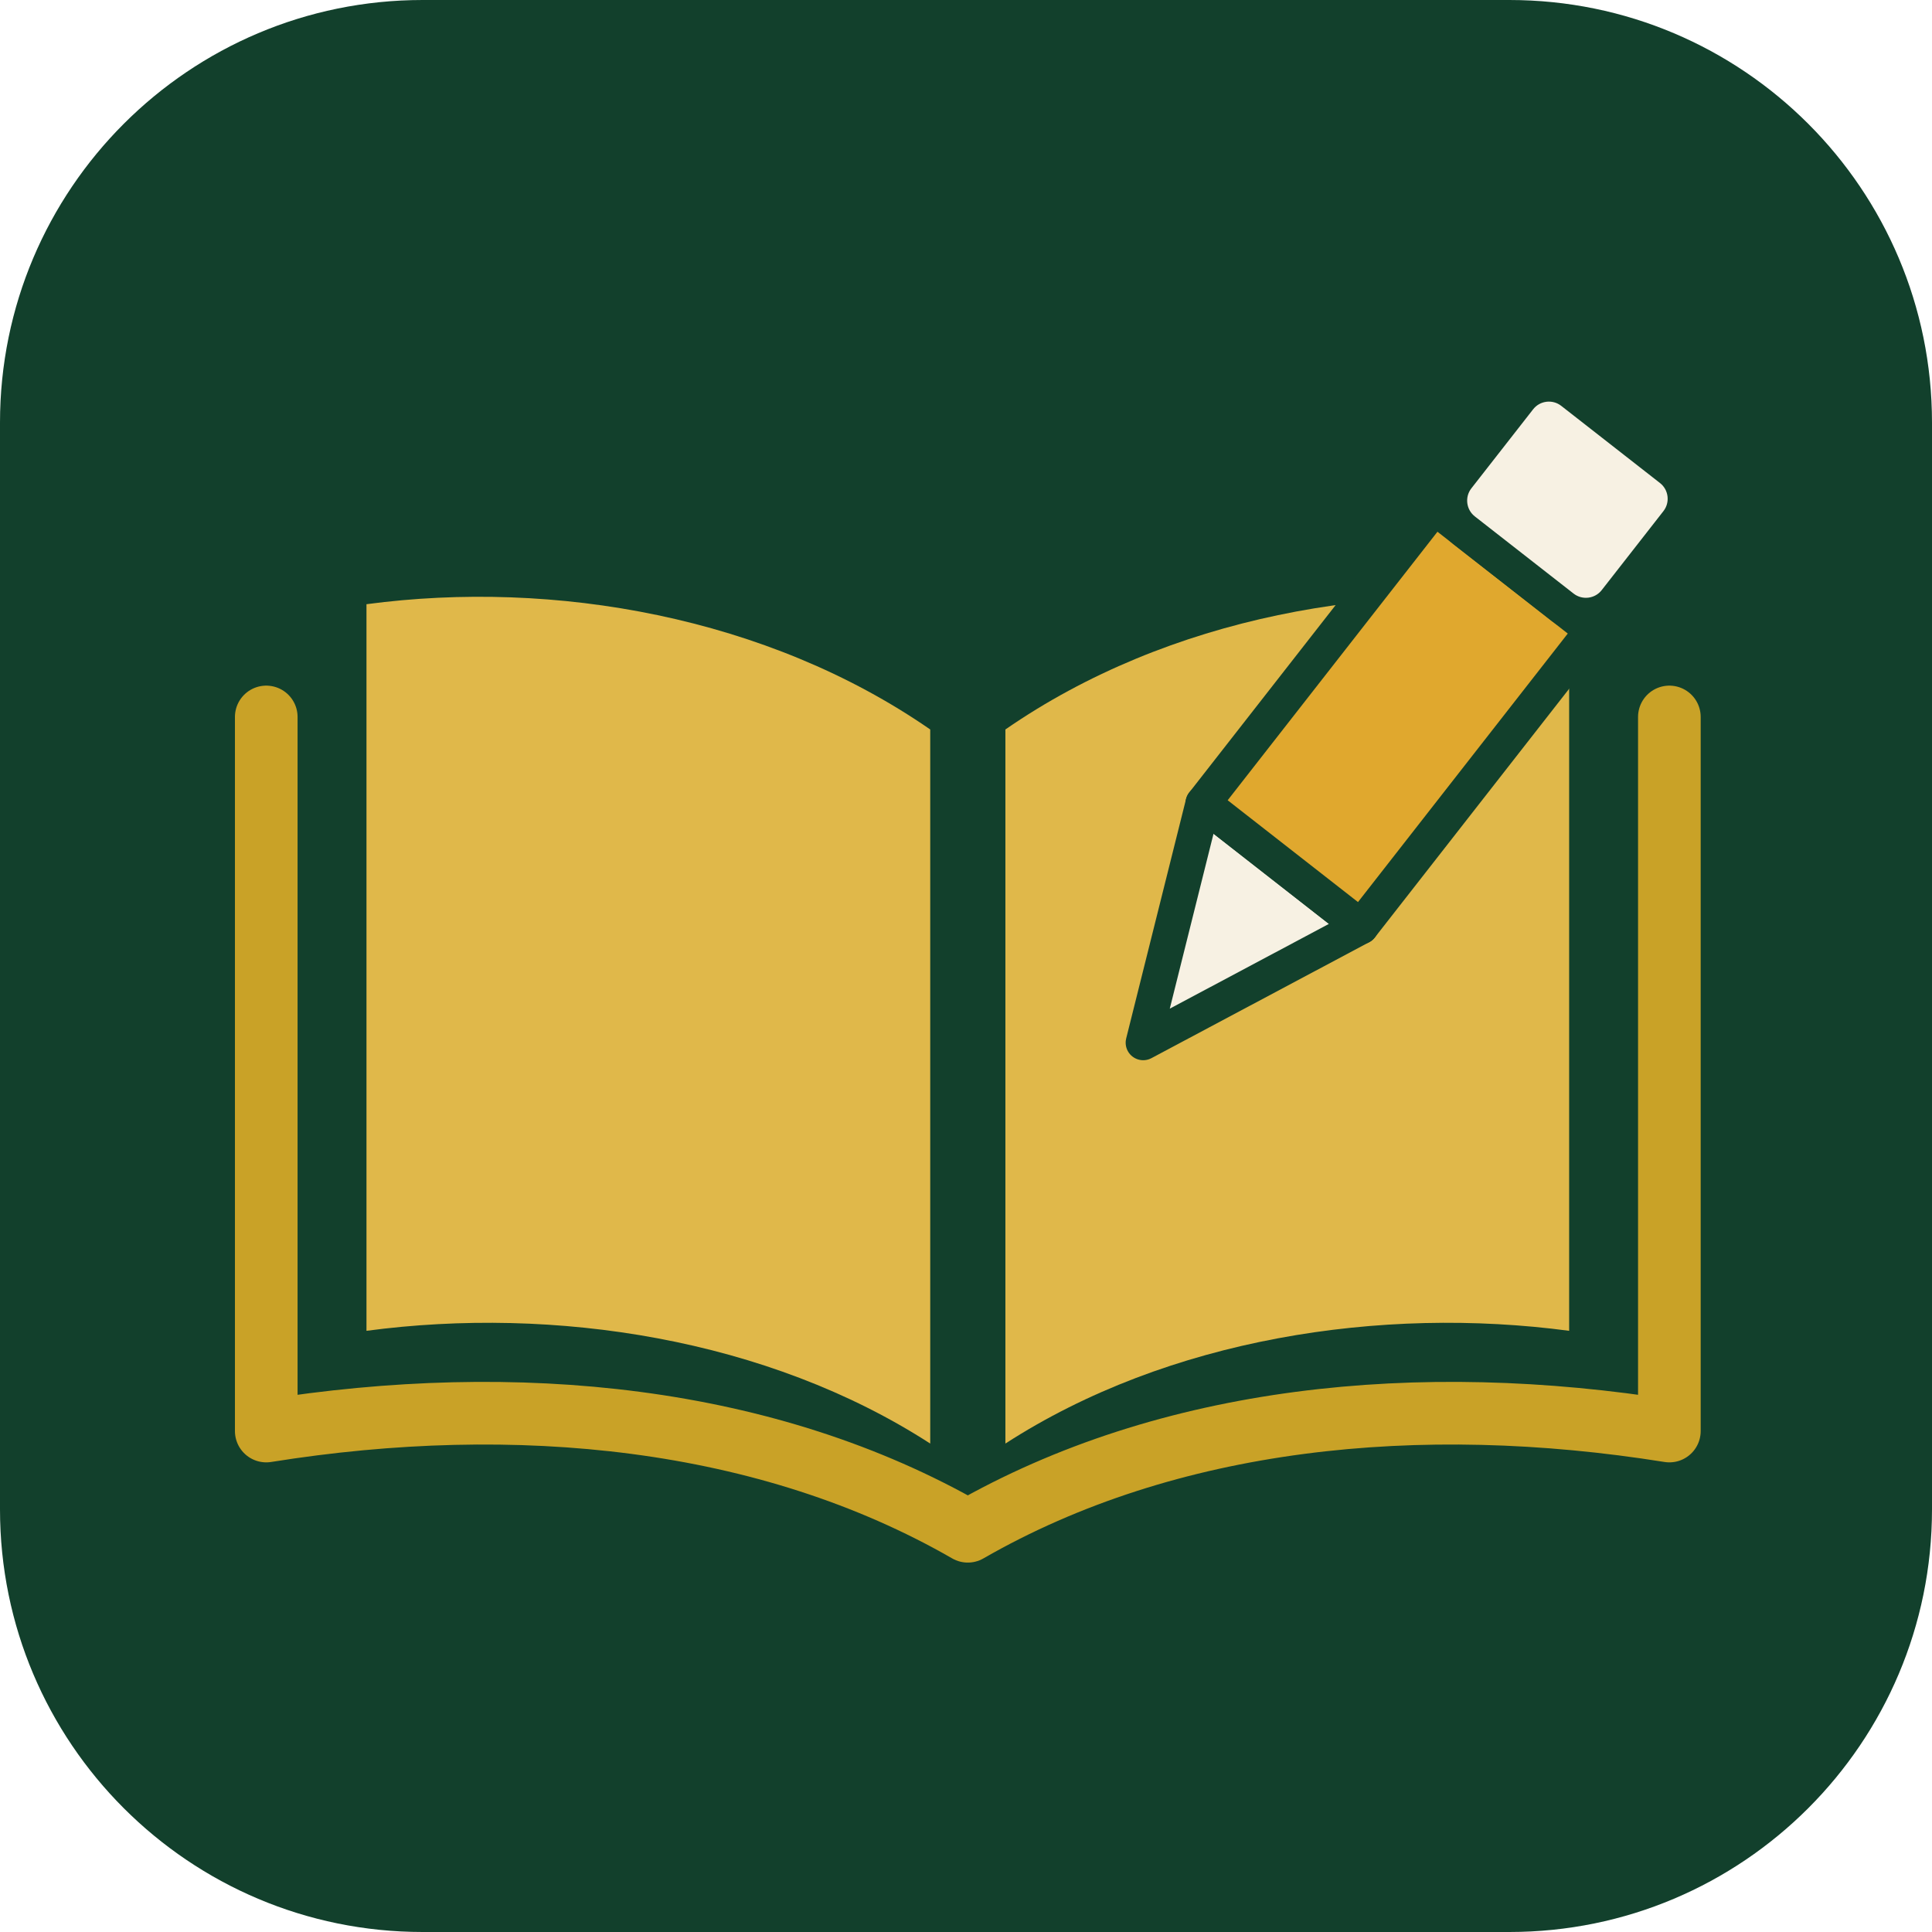
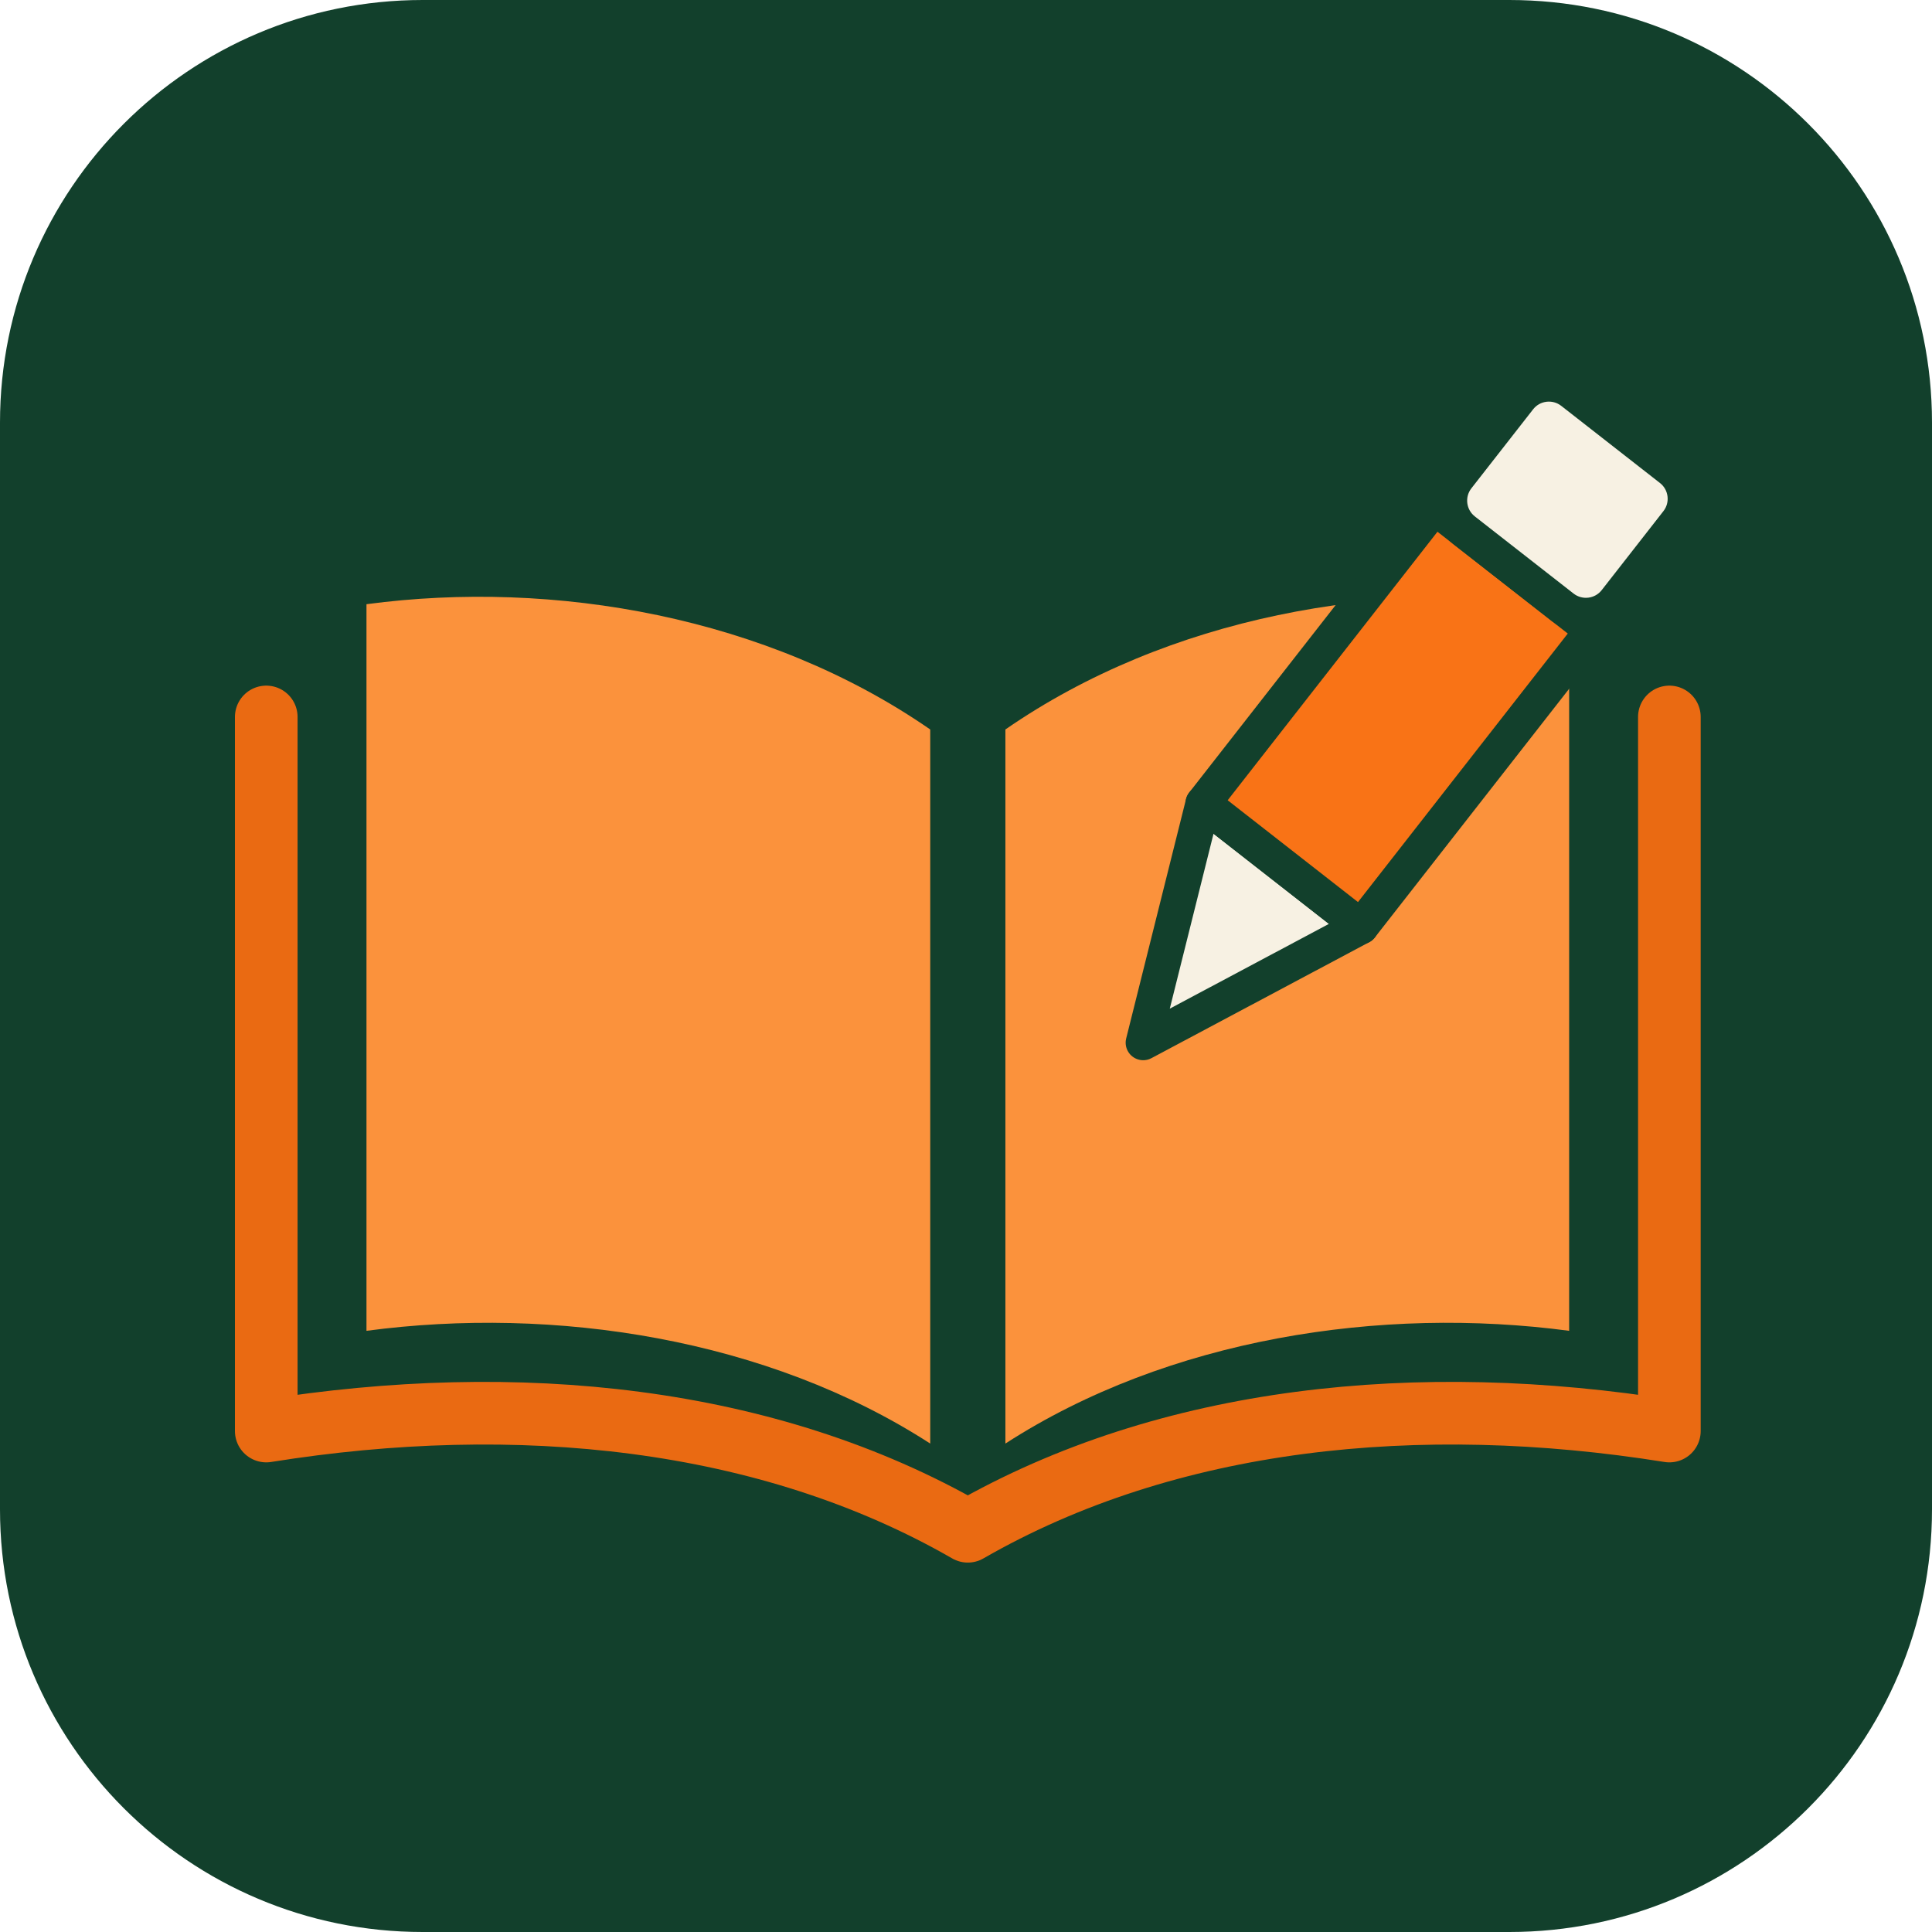
<svg xmlns="http://www.w3.org/2000/svg" viewBox="0 0 64 64" width="64" height="64">
  <rect width="64" height="64" rx="14" fill="#12402C" />
  <g transform="translate(5.5 3) scale(.83)">
-     <path d="M4 25v28.5c10-1.6 20-.6 28 4 8-4.6 18-5.6 28-4V25" fill="none" stroke="#C9A227" stroke-width="2.5" stroke-linecap="round" stroke-linejoin="round" />
-     <path d="M30.5 25.5C24 21 15.5 19.5 8 20.5v29c7.5-1 16 .3 22.5 4.5Z" fill="#E0B84A" />
-     <path d="M33.5 25.5C40 21 48.5 19.5 56 20.5v29c-7.5-1-16 .3-22.5 4.5Z" fill="#E0B84A" />
+     <path d="M4 25v28.5c10-1.6 20-.6 28 4 8-4.6 18-5.6 28-4V25" fill="none" stroke="#EA6A12" stroke-width="2.5" stroke-linecap="round" stroke-linejoin="round" />
+     <path d="M30.5 25.5C24 21 15.5 19.5 8 20.5v29c7.5-1 16 .3 22.5 4.5Z" fill="#FB923C" />
+     <path d="M33.5 25.5C40 21 48.5 19.5 56 20.5v29c-7.5-1-16 .3-22.5 4.5Z" fill="#FB923C" />
    <g transform="translate(39 38) rotate(38)" stroke="#12402C" stroke-width="1.4" stroke-linejoin="round">
      <path d="M0 0-4-9h8Z" fill="#F7F1E3" />
-       <rect x="-4" y="-24" width="8" height="15" fill="#E0A82E" />
+       <rect x="-4" y="-24" width="8" height="15" fill="#F97316" />
      <rect x="-4" y="-31" width="8" height="7" rx="1.5" fill="#F7F1E3" />
    </g>
  </g>
</svg>
